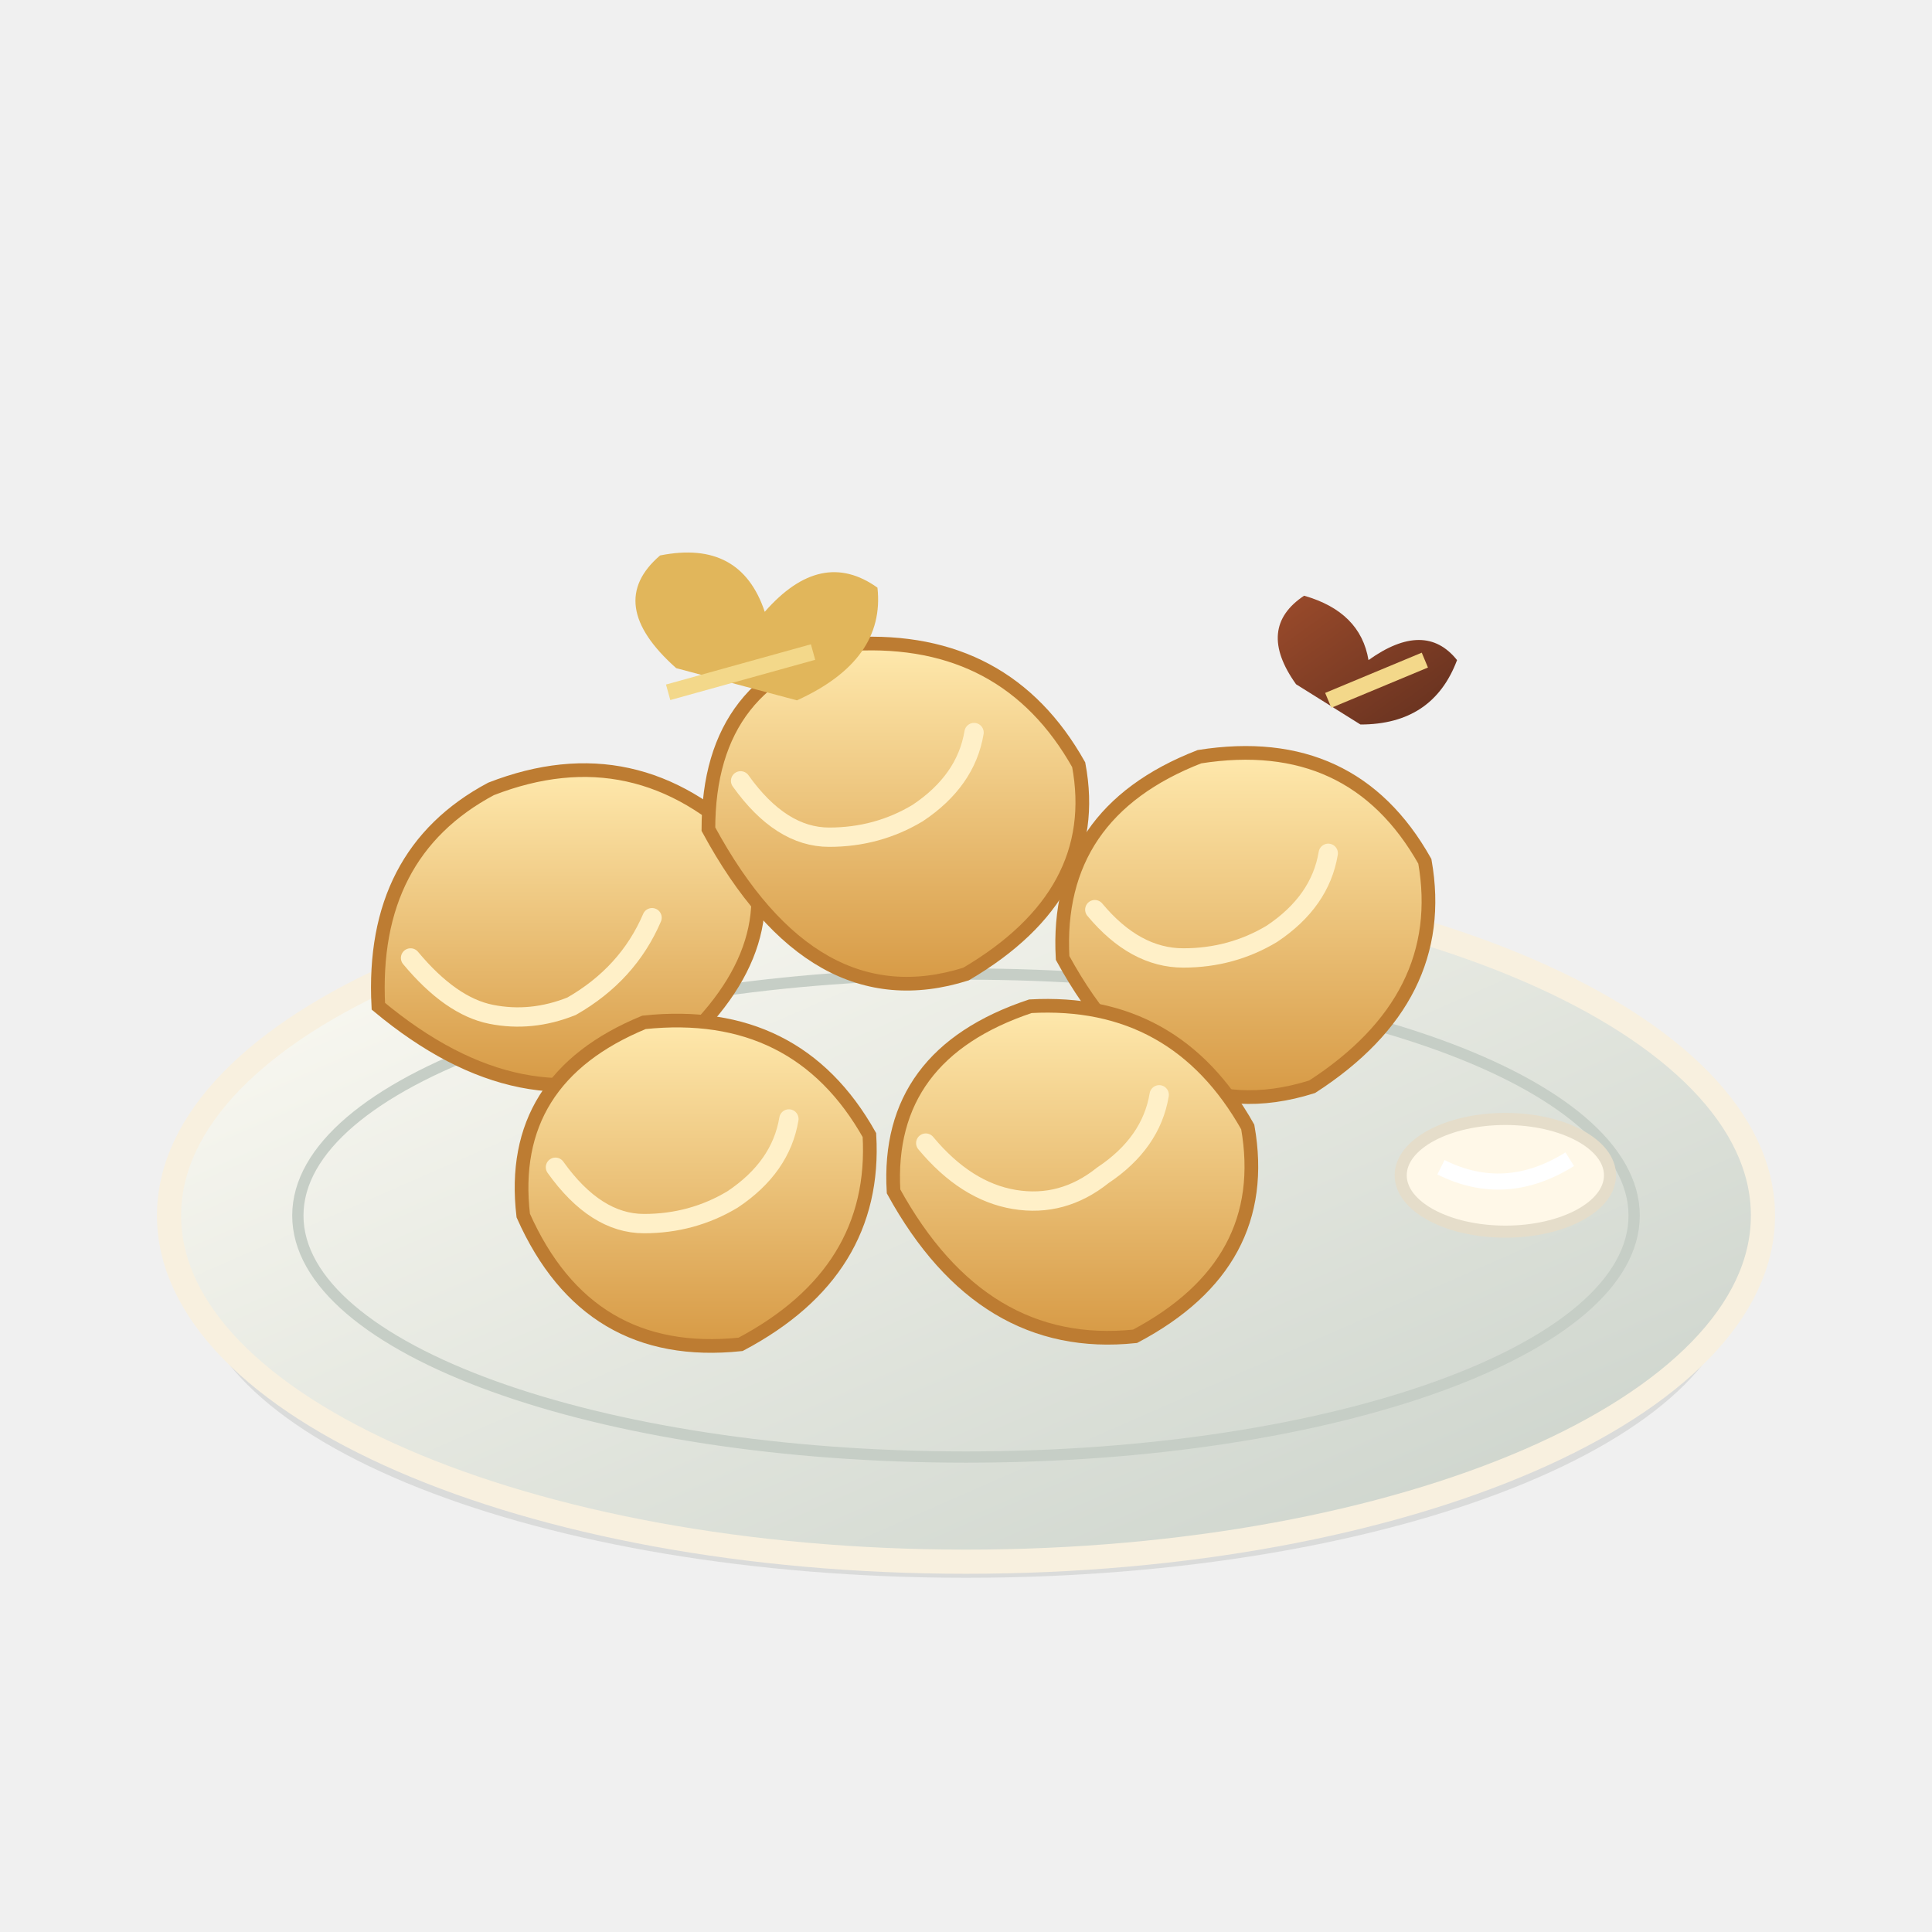
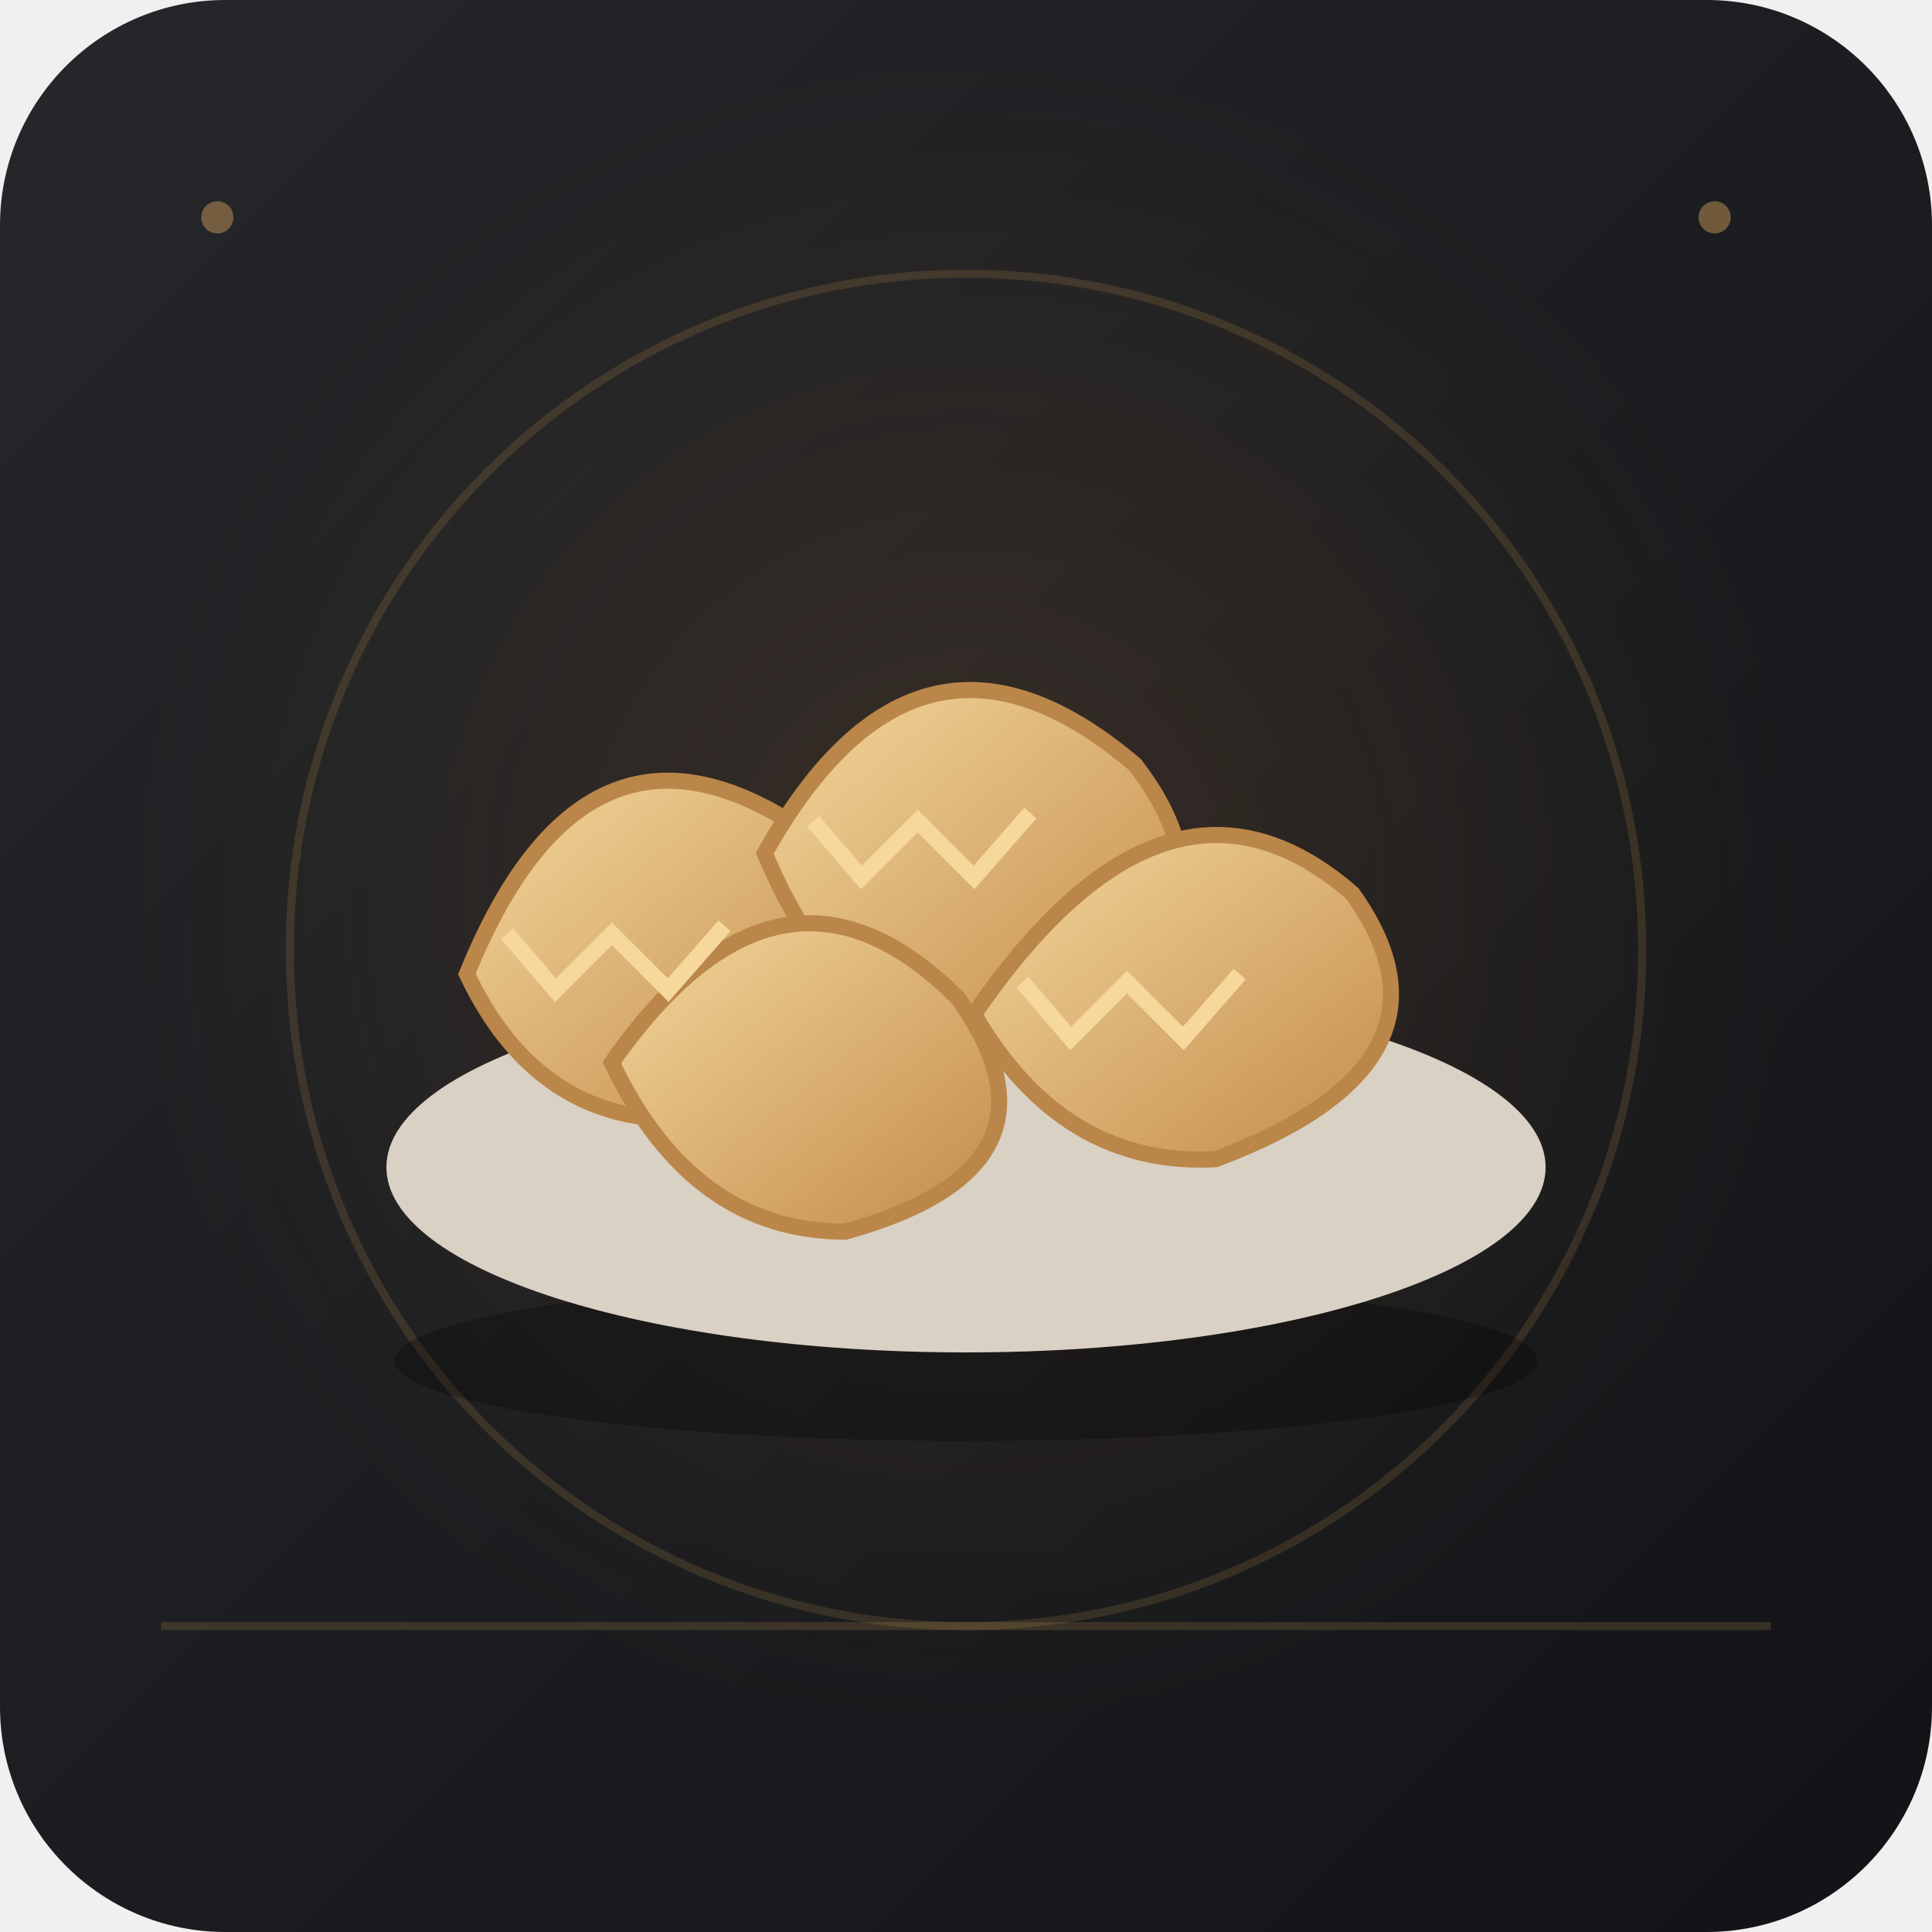
- <svg xmlns="http://www.w3.org/2000/svg" viewBox="0 0 240 240" role="img" aria-labelledby="svg-title svg-desc">
+ <svg xmlns="http://www.w3.org/2000/svg" width="1024" height="1024" viewBox="0 0 240 240" role="img" aria-labelledby="t-pierogi-ruskie d-pierogi-ruskie">
  <defs>
-     <linearGradient id="plate" x2="1" y2="1">
-       <stop stop-color="#fffdf6" />
-       <stop offset="1" stop-color="#c8d0c8" />
+     <linearGradient id="bg" x1="0" y1="0" x2="1" y2="1">
+       <stop stop-color="#25272a" />
+       <stop offset="1" stop-color="#111316" />
    </linearGradient>
-     <linearGradient id="dough" x2="0" y2="1">
-       <stop stop-color="#ffe9ad" />
-       <stop offset="1" stop-color="#d79a45" />
+     <radialGradient id="glow">
+       <stop stop-color="#b8753c" stop-opacity=".18" />
+       <stop offset="1" stop-color="#b8753c" stop-opacity="0" />
+     </radialGradient>
+     <linearGradient id="dough" x1="0" y1="0" x2="1" y2="1">
+       <stop stop-color="#f3d79c" />
+       <stop offset="1" stop-color="#c38b4b" />
    </linearGradient>
-     <linearGradient id="onion" x2="1" y2="1">
-       <stop stop-color="#9b4b2b" />
-       <stop offset="1" stop-color="#63301f" />
+     <linearGradient id="salmon" x1="0" y1="0" x2="1" y2="1">
+       <stop stop-color="#ffb17e" />
+       <stop offset="1" stop-color="#d65c49" />
+     </linearGradient>
+     <linearGradient id="steak" x1="0" y1="0" x2="1" y2="1">
+       <stop stop-color="#9a5540" />
+       <stop offset="1" stop-color="#4d2a24" />
    </linearGradient>
  </defs>
-   <ellipse cx="120" cy="158" rx="96" ry="38" fill="#151b18" opacity=".1" />
-   <ellipse cx="120" cy="151" rx="99" ry="43" fill="url(#plate)" stroke="#f8f0df" stroke-width="3" />
-   <ellipse cx="120" cy="151" rx="83" ry="30" fill="none" stroke="#c6cec6" stroke-width="1.4" />
-   <g stroke="#bd7c32" stroke-width="1.7">
-     <path d="M47 125Q46 106 61 98Q79 91 93 105Q98 119 82 132Q65 140 47 125Z" fill="url(#dough)" />
-     <path d="M88 103Q88 84 106 80Q125 79 134 95Q137 111 120 121Q101 127 88 103Z" fill="url(#dough)" />
-     <path d="M132 119Q131 101 149 94Q168 91 177 107Q180 124 163 135Q144 141 132 119Z" fill="url(#dough)" />
-     <path d="M65 151Q63 134 80 127Q99 125 108 141Q109 158 92 167Q73 169 65 151Z" fill="url(#dough)" />
-     <path d="M111 148Q110 131 128 125Q146 124 155 140Q158 157 141 166Q122 168 111 148Z" fill="url(#dough)" />
+   <rect width="240" height="240" rx="28" fill="url(#bg)" />
+   <circle cx="120" cy="111" r="104" fill="url(#glow)" />
+   <circle cx="120" cy="118" r="84" fill="none" stroke="#f0b65a" stroke-opacity=".14" />
+   <ellipse cx="120" cy="169" rx="71" ry="10" fill="#000" opacity=".28" />
+   <ellipse cx="120" cy="145" rx="72" ry="23" fill="#d9d1c3" />
+   <g fill="url(#dough)" stroke="#bb8649" stroke-width="2">
+     <path d="M58 121 Q73 84 101 104 Q120 126 86 139 Q67 140 58 121Z" />
+     <path d="M95 106 Q114 72 141 95 Q158 117 124 130 Q105 130 95 106Z" />
+     <path d="M121 126 Q145 91 168 111 Q183 132 151 144 Q132 145 121 126Z" />
+     <path d="M76 132 Q97 102 119 124 Q134 145 105 153 Q86 153 76 132Z" />
  </g>
-   <g fill="none" stroke="#fff0c8" stroke-width="2.4" stroke-linecap="round">
-     <path d="M51 119q5 6 10 7t10-1q7-4 10-11" />
-     <path d="M92 97q5 7 11 7t11-3q6-4 7-10" />
-     <path d="M136 113q5 6 11 6t11-3q6-4 7-10" />
-     <path d="M69 145q5 7 11 7t11-3q6-4 7-10" />
-     <path d="M115 142q5 6 11 7t11-3q6-4 7-10" />
+   <g fill="none" stroke="#f6d79c" stroke-width="2">
+     <path d="M63 116 l6 7 l7 -7 l7 7 l7 -8" />
+     <path d="M101 102 l6 7 l7 -7 l7 7 l7 -8" />
+     <path d="M127 122 l6 7 l7 -7 l7 7 l7 -8" />
  </g>
-   <path d="M84 83q-9-8-2-14 10-2 13 7 7-8 14-3 1 9-10 14Z" fill="#e1b65b" />
-   <path d="M161 85q-5-7 1-11 7 2 8 8 7-5 11 0-3 8-12 8Z" fill="url(#onion)" />
-   <path d="M83 86l18-5M165 87l12-5" stroke="#f3d88a" stroke-width="2" />
-   <ellipse cx="187" cy="146" rx="13" ry="7" fill="#fff8e8" stroke="#e5ddca" stroke-width="1.5" />
-   <path d="M179 145q8 4 16-1" fill="none" stroke="#fff" stroke-width="2" />
+   <path d="M20 202 H220" stroke="#d7a35b" stroke-opacity=".18" />
+   <circle cx="27" cy="27" r="2" fill="#d7a35b" opacity=".45" />
+   <circle cx="213" cy="27" r="2" fill="#d7a35b" opacity=".45" />
</svg>
